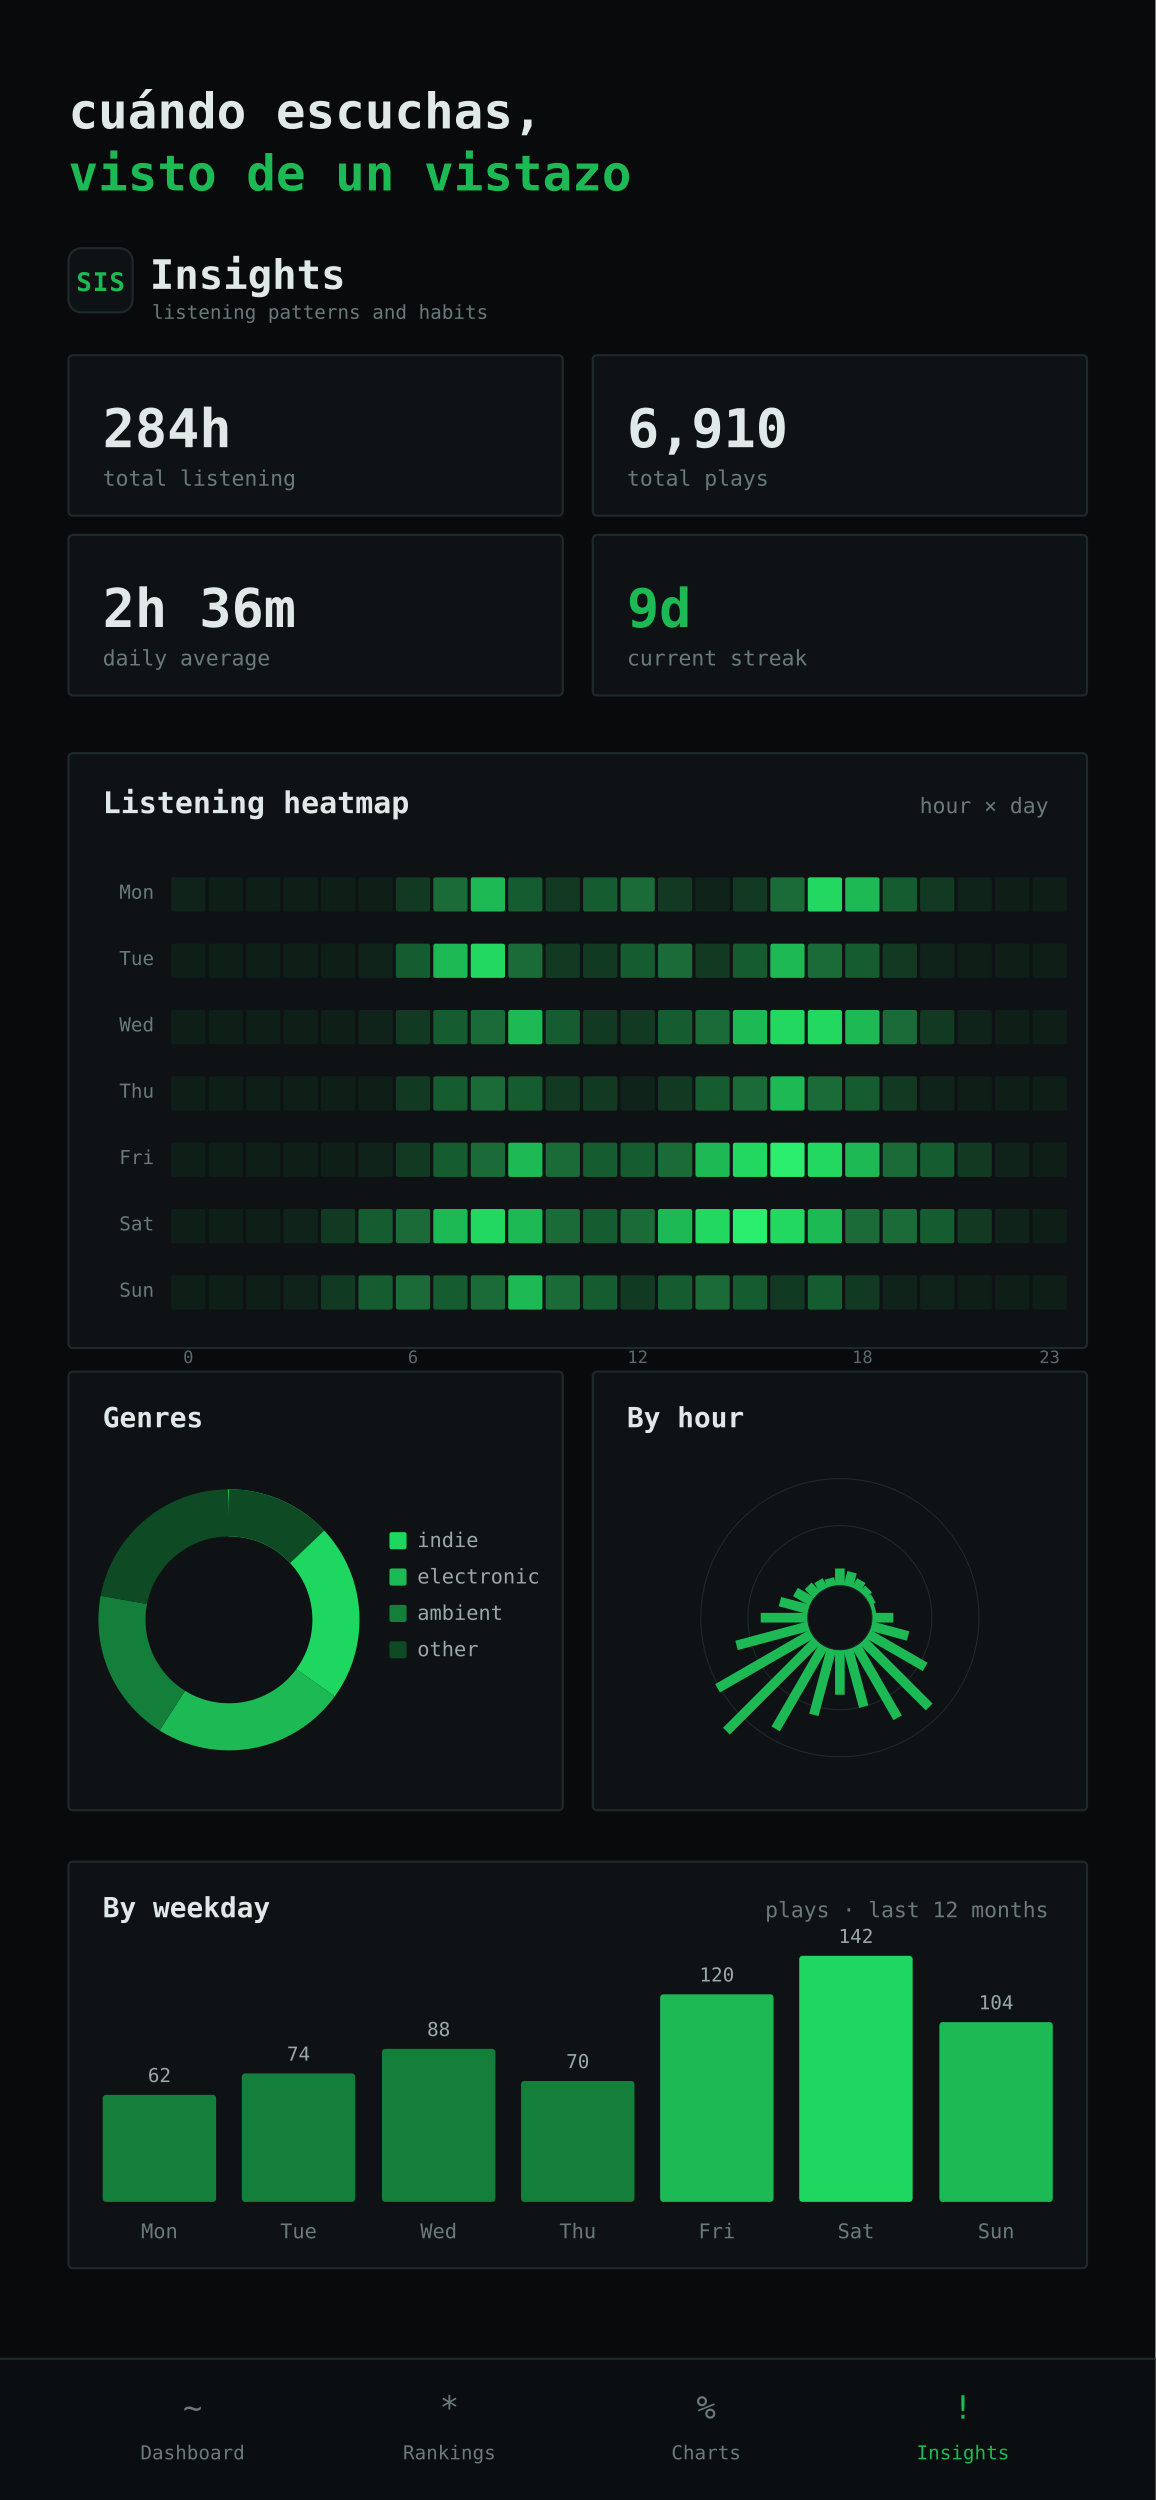
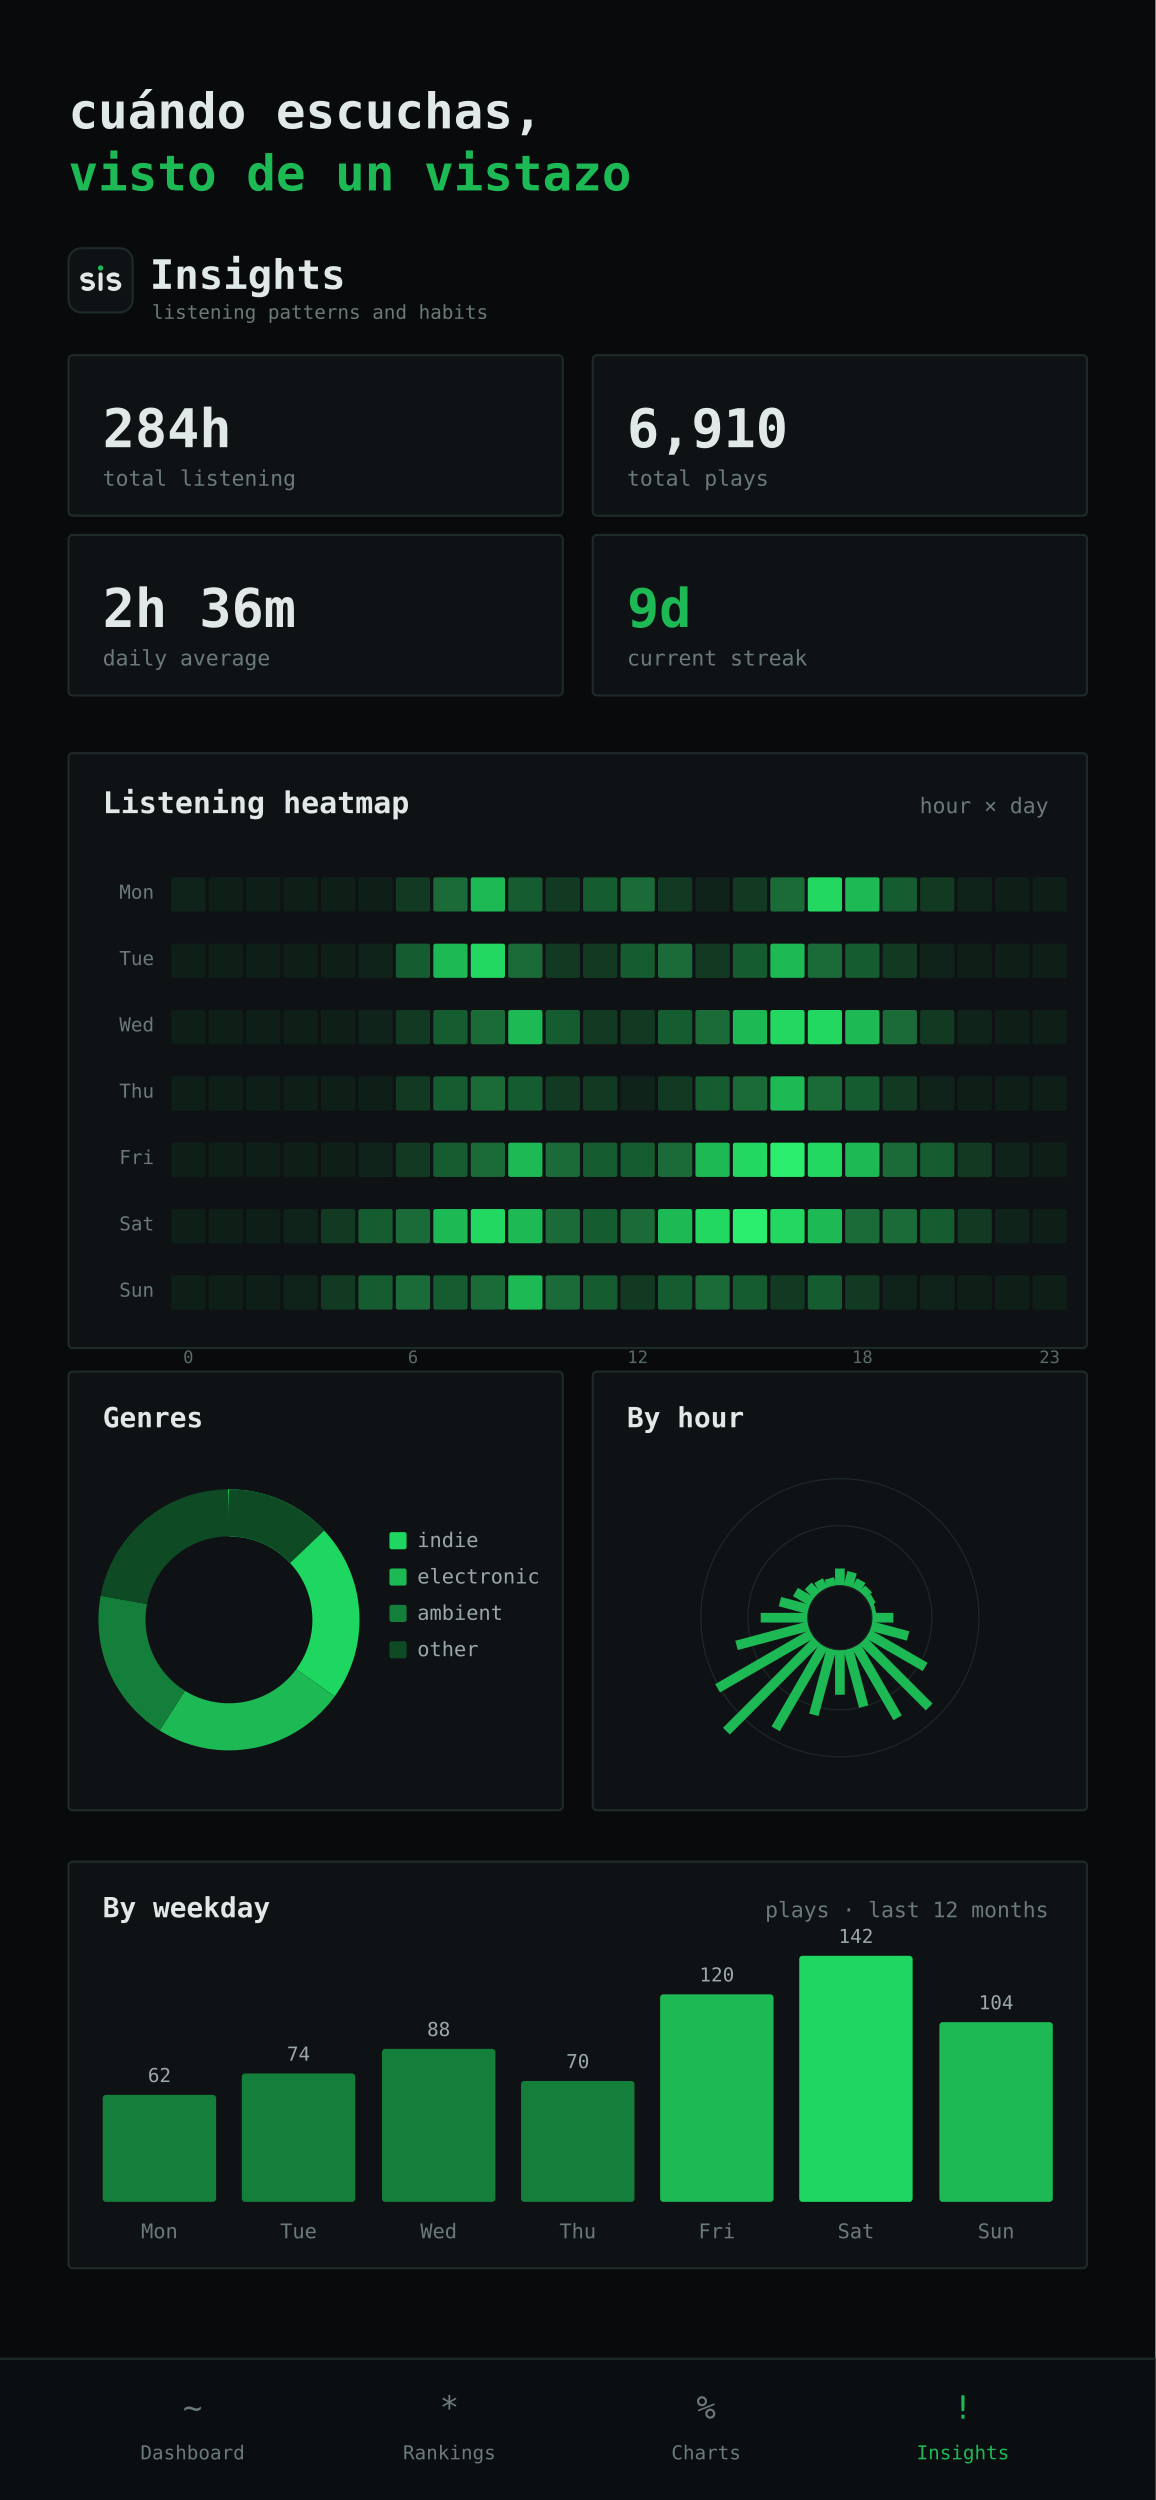
<svg xmlns="http://www.w3.org/2000/svg" width="1284" height="2778" viewBox="0 0 1080 2336.64" font-family="DejaVu Sans Mono, monospace">
  <rect width="1080" height="2336.64" fill="#080a0c" />
  <text x="64" y="120" font-size="46" font-weight="700" fill="#e0e8e8">cuándo escuchas,</text>
  <text x="64" y="178" font-size="46" font-weight="700" fill="#1db954">visto de un vistazo</text>
  <g transform="translate(0,232)">
    <rect x="64" y="0" width="60" height="60" rx="12" fill="#0f1214" stroke="#1e2a2a" stroke-width="2" />
-     <text x="94" y="40" font-size="24" font-weight="700" letter-spacing="1" fill="#1db954" text-anchor="middle">SIS</text>
+     <g transform="translate(74.59 16) scale(0.2641) translate(0 -16.12)">
+       <path d="M40.06 51.43A18.8 12.22 0 1 0 27 72.44A20 13.78 0 1 1 13.11 96.13M73.5 100V48M133.06 51.43A18.8 12.22 0 1 0 120 72.44A20 13.78 0 1 1 106.11 96.13" fill="none" stroke="#e0e8e8" stroke-width="14" stroke-linecap="round" stroke-linejoin="round" />
+       <circle cx="73.5" cy="25.62" r="9.5" fill="#1db954" />
+     </g>
    <text x="140" y="38" font-size="38" font-weight="700" fill="#e0e8e8">Insights</text>
    <text x="142" y="66" font-size="18" fill="#6a7a7a">listening patterns and habits</text>
  </g>
  <g transform="translate(64,332)">
    <g>
      <rect x="0" y="0" width="462" height="150" rx="4" fill="#0f1214" stroke="#1e2a2a" stroke-width="2" />
      <text x="32" y="86" font-size="50" font-weight="700" fill="#e0e8e8">284h</text>
      <text x="32" y="122" font-size="20" fill="#6a7a7a">total listening</text>
    </g>
    <g transform="translate(490,0)">
      <rect x="0" y="0" width="462" height="150" rx="4" fill="#0f1214" stroke="#1e2a2a" stroke-width="2" />
      <text x="32" y="86" font-size="50" font-weight="700" fill="#e0e8e8">6,910</text>
      <text x="32" y="122" font-size="20" fill="#6a7a7a">total plays</text>
    </g>
    <g transform="translate(0,168)">
      <rect x="0" y="0" width="462" height="150" rx="4" fill="#0f1214" stroke="#1e2a2a" stroke-width="2" />
      <text x="32" y="86" font-size="50" font-weight="700" fill="#e0e8e8">2h 36m</text>
      <text x="32" y="122" font-size="20" fill="#6a7a7a">daily average</text>
    </g>
    <g transform="translate(490,168)">
      <rect x="0" y="0" width="462" height="150" rx="4" fill="#0f1214" stroke="#1e2a2a" stroke-width="2" />
      <text x="32" y="86" font-size="50" font-weight="700" fill="#1db954">9d</text>
      <text x="32" y="122" font-size="20" fill="#6a7a7a">current streak</text>
    </g>
  </g>
  <g transform="translate(64,704)">
    <rect width="952" height="556" rx="4" fill="#0f1214" stroke="#1e2a2a" stroke-width="2" />
    <text x="32" y="56" font-size="28" font-weight="700" fill="#e0e8e8">Listening heatmap</text>
    <text x="916" y="56" font-size="20" fill="#6a7a7a" text-anchor="end">hour × day</text>
    <g transform="translate(96,92)">
      <g font-size="18" fill="#6a7a7a" text-anchor="end">
        <text x="-16" y="44">Mon</text>
        <text x="-16" y="106">Tue</text>
        <text x="-16" y="168">Wed</text>
        <text x="-16" y="230">Thu</text>
        <text x="-16" y="292">Fri</text>
        <text x="-16" y="354">Sat</text>
        <text x="-16" y="416">Sun</text>
      </g>
      <g transform="translate(0,24)">
        <rect width="32" height="32" rx="2" fill="#10231a" />
        <rect x="35" width="32" height="32" rx="2" fill="#0e1f17" />
        <rect x="70" width="32" height="32" rx="2" fill="#0e1f17" />
        <rect x="105" width="32" height="32" rx="2" fill="#0e1f17" />
        <rect x="140" width="32" height="32" rx="2" fill="#0e1f17" />
        <rect x="175" width="32" height="32" rx="2" fill="#0e1f17" />
        <rect x="210" width="32" height="32" rx="2" fill="#123a22" />
        <rect x="245" width="32" height="32" rx="2" fill="#1a6b38" />
        <rect x="280" width="32" height="32" rx="2" fill="#1db954" />
        <rect x="315" width="32" height="32" rx="2" fill="#155c30" />
        <rect x="350" width="32" height="32" rx="2" fill="#123a22" />
        <rect x="385" width="32" height="32" rx="2" fill="#155c30" />
        <rect x="420" width="32" height="32" rx="2" fill="#1a6b38" />
        <rect x="455" width="32" height="32" rx="2" fill="#123a22" />
        <rect x="490" width="32" height="32" rx="2" fill="#10231a" />
        <rect x="525" width="32" height="32" rx="2" fill="#123a22" />
        <rect x="560" width="32" height="32" rx="2" fill="#1a6b38" />
        <rect x="595" width="32" height="32" rx="2" fill="#22d860" />
        <rect x="630" width="32" height="32" rx="2" fill="#1db954" />
        <rect x="665" width="32" height="32" rx="2" fill="#155c30" />
        <rect x="700" width="32" height="32" rx="2" fill="#123a22" />
        <rect x="735" width="32" height="32" rx="2" fill="#10231a" />
        <rect x="770" width="32" height="32" rx="2" fill="#0e1f17" />
        <rect x="805" width="32" height="32" rx="2" fill="#0e1f17" />
      </g>
      <g transform="translate(0,86)">
        <rect width="32" height="32" rx="2" fill="#0e1f17" />
        <rect x="35" width="32" height="32" rx="2" fill="#0e1f17" />
        <rect x="70" width="32" height="32" rx="2" fill="#0e1f17" />
        <rect x="105" width="32" height="32" rx="2" fill="#0e1f17" />
        <rect x="140" width="32" height="32" rx="2" fill="#0e1f17" />
        <rect x="175" width="32" height="32" rx="2" fill="#10231a" />
        <rect x="210" width="32" height="32" rx="2" fill="#155c30" />
        <rect x="245" width="32" height="32" rx="2" fill="#1db954" />
        <rect x="280" width="32" height="32" rx="2" fill="#22d860" />
        <rect x="315" width="32" height="32" rx="2" fill="#1a6b38" />
        <rect x="350" width="32" height="32" rx="2" fill="#123a22" />
        <rect x="385" width="32" height="32" rx="2" fill="#123a22" />
        <rect x="420" width="32" height="32" rx="2" fill="#155c30" />
        <rect x="455" width="32" height="32" rx="2" fill="#1a6b38" />
        <rect x="490" width="32" height="32" rx="2" fill="#123a22" />
        <rect x="525" width="32" height="32" rx="2" fill="#155c30" />
        <rect x="560" width="32" height="32" rx="2" fill="#1db954" />
        <rect x="595" width="32" height="32" rx="2" fill="#1a6b38" />
        <rect x="630" width="32" height="32" rx="2" fill="#155c30" />
        <rect x="665" width="32" height="32" rx="2" fill="#123a22" />
        <rect x="700" width="32" height="32" rx="2" fill="#10231a" />
        <rect x="735" width="32" height="32" rx="2" fill="#0e1f17" />
        <rect x="770" width="32" height="32" rx="2" fill="#0e1f17" />
        <rect x="805" width="32" height="32" rx="2" fill="#0e1f17" />
      </g>
      <g transform="translate(0,148)">
        <rect width="32" height="32" rx="2" fill="#0e1f17" />
        <rect x="35" width="32" height="32" rx="2" fill="#0e1f17" />
        <rect x="70" width="32" height="32" rx="2" fill="#0e1f17" />
        <rect x="105" width="32" height="32" rx="2" fill="#0e1f17" />
        <rect x="140" width="32" height="32" rx="2" fill="#0e1f17" />
        <rect x="175" width="32" height="32" rx="2" fill="#10231a" />
        <rect x="210" width="32" height="32" rx="2" fill="#123a22" />
        <rect x="245" width="32" height="32" rx="2" fill="#155c30" />
        <rect x="280" width="32" height="32" rx="2" fill="#1a6b38" />
        <rect x="315" width="32" height="32" rx="2" fill="#1db954" />
        <rect x="350" width="32" height="32" rx="2" fill="#155c30" />
        <rect x="385" width="32" height="32" rx="2" fill="#123a22" />
        <rect x="420" width="32" height="32" rx="2" fill="#123a22" />
        <rect x="455" width="32" height="32" rx="2" fill="#155c30" />
        <rect x="490" width="32" height="32" rx="2" fill="#1a6b38" />
        <rect x="525" width="32" height="32" rx="2" fill="#1db954" />
        <rect x="560" width="32" height="32" rx="2" fill="#22d860" />
        <rect x="595" width="32" height="32" rx="2" fill="#22d860" />
        <rect x="630" width="32" height="32" rx="2" fill="#1db954" />
        <rect x="665" width="32" height="32" rx="2" fill="#1a6b38" />
        <rect x="700" width="32" height="32" rx="2" fill="#123a22" />
        <rect x="735" width="32" height="32" rx="2" fill="#10231a" />
        <rect x="770" width="32" height="32" rx="2" fill="#0e1f17" />
        <rect x="805" width="32" height="32" rx="2" fill="#0e1f17" />
      </g>
      <g transform="translate(0,210)">
        <rect width="32" height="32" rx="2" fill="#0e1f17" />
        <rect x="35" width="32" height="32" rx="2" fill="#0e1f17" />
        <rect x="70" width="32" height="32" rx="2" fill="#0e1f17" />
        <rect x="105" width="32" height="32" rx="2" fill="#0e1f17" />
        <rect x="140" width="32" height="32" rx="2" fill="#0e1f17" />
        <rect x="175" width="32" height="32" rx="2" fill="#0e1f17" />
        <rect x="210" width="32" height="32" rx="2" fill="#123a22" />
        <rect x="245" width="32" height="32" rx="2" fill="#155c30" />
        <rect x="280" width="32" height="32" rx="2" fill="#1a6b38" />
        <rect x="315" width="32" height="32" rx="2" fill="#155c30" />
        <rect x="350" width="32" height="32" rx="2" fill="#123a22" />
        <rect x="385" width="32" height="32" rx="2" fill="#123a22" />
        <rect x="420" width="32" height="32" rx="2" fill="#10231a" />
        <rect x="455" width="32" height="32" rx="2" fill="#123a22" />
        <rect x="490" width="32" height="32" rx="2" fill="#155c30" />
        <rect x="525" width="32" height="32" rx="2" fill="#1a6b38" />
        <rect x="560" width="32" height="32" rx="2" fill="#1db954" />
        <rect x="595" width="32" height="32" rx="2" fill="#1a6b38" />
        <rect x="630" width="32" height="32" rx="2" fill="#155c30" />
        <rect x="665" width="32" height="32" rx="2" fill="#123a22" />
        <rect x="700" width="32" height="32" rx="2" fill="#10231a" />
        <rect x="735" width="32" height="32" rx="2" fill="#0e1f17" />
        <rect x="770" width="32" height="32" rx="2" fill="#0e1f17" />
        <rect x="805" width="32" height="32" rx="2" fill="#0e1f17" />
      </g>
      <g transform="translate(0,272)">
        <rect width="32" height="32" rx="2" fill="#0e1f17" />
        <rect x="35" width="32" height="32" rx="2" fill="#0e1f17" />
        <rect x="70" width="32" height="32" rx="2" fill="#0e1f17" />
        <rect x="105" width="32" height="32" rx="2" fill="#0e1f17" />
        <rect x="140" width="32" height="32" rx="2" fill="#0e1f17" />
        <rect x="175" width="32" height="32" rx="2" fill="#10231a" />
        <rect x="210" width="32" height="32" rx="2" fill="#123a22" />
        <rect x="245" width="32" height="32" rx="2" fill="#155c30" />
        <rect x="280" width="32" height="32" rx="2" fill="#1a6b38" />
        <rect x="315" width="32" height="32" rx="2" fill="#1db954" />
        <rect x="350" width="32" height="32" rx="2" fill="#1a6b38" />
        <rect x="385" width="32" height="32" rx="2" fill="#155c30" />
        <rect x="420" width="32" height="32" rx="2" fill="#155c30" />
        <rect x="455" width="32" height="32" rx="2" fill="#1a6b38" />
        <rect x="490" width="32" height="32" rx="2" fill="#1db954" />
        <rect x="525" width="32" height="32" rx="2" fill="#22d860" />
        <rect x="560" width="32" height="32" rx="2" fill="#2cee6e" />
        <rect x="595" width="32" height="32" rx="2" fill="#22d860" />
        <rect x="630" width="32" height="32" rx="2" fill="#1db954" />
        <rect x="665" width="32" height="32" rx="2" fill="#1a6b38" />
        <rect x="700" width="32" height="32" rx="2" fill="#155c30" />
        <rect x="735" width="32" height="32" rx="2" fill="#123a22" />
        <rect x="770" width="32" height="32" rx="2" fill="#10231a" />
        <rect x="805" width="32" height="32" rx="2" fill="#0e1f17" />
      </g>
      <g transform="translate(0,334)">
        <rect width="32" height="32" rx="2" fill="#0e1f17" />
        <rect x="35" width="32" height="32" rx="2" fill="#0e1f17" />
        <rect x="70" width="32" height="32" rx="2" fill="#0e1f17" />
        <rect x="105" width="32" height="32" rx="2" fill="#10231a" />
        <rect x="140" width="32" height="32" rx="2" fill="#123a22" />
        <rect x="175" width="32" height="32" rx="2" fill="#155c30" />
        <rect x="210" width="32" height="32" rx="2" fill="#1a6b38" />
        <rect x="245" width="32" height="32" rx="2" fill="#1db954" />
        <rect x="280" width="32" height="32" rx="2" fill="#22d860" />
        <rect x="315" width="32" height="32" rx="2" fill="#1db954" />
        <rect x="350" width="32" height="32" rx="2" fill="#1a6b38" />
        <rect x="385" width="32" height="32" rx="2" fill="#155c30" />
        <rect x="420" width="32" height="32" rx="2" fill="#1a6b38" />
        <rect x="455" width="32" height="32" rx="2" fill="#1db954" />
        <rect x="490" width="32" height="32" rx="2" fill="#22d860" />
        <rect x="525" width="32" height="32" rx="2" fill="#2cee6e" />
        <rect x="560" width="32" height="32" rx="2" fill="#22d860" />
        <rect x="595" width="32" height="32" rx="2" fill="#1db954" />
        <rect x="630" width="32" height="32" rx="2" fill="#1a6b38" />
        <rect x="665" width="32" height="32" rx="2" fill="#1a6b38" />
        <rect x="700" width="32" height="32" rx="2" fill="#155c30" />
        <rect x="735" width="32" height="32" rx="2" fill="#123a22" />
        <rect x="770" width="32" height="32" rx="2" fill="#10231a" />
        <rect x="805" width="32" height="32" rx="2" fill="#0e1f17" />
      </g>
      <g transform="translate(0,396)">
        <rect width="32" height="32" rx="2" fill="#0e1f17" />
        <rect x="35" width="32" height="32" rx="2" fill="#0e1f17" />
        <rect x="70" width="32" height="32" rx="2" fill="#0e1f17" />
        <rect x="105" width="32" height="32" rx="2" fill="#10231a" />
        <rect x="140" width="32" height="32" rx="2" fill="#123a22" />
        <rect x="175" width="32" height="32" rx="2" fill="#155c30" />
        <rect x="210" width="32" height="32" rx="2" fill="#1a6b38" />
        <rect x="245" width="32" height="32" rx="2" fill="#155c30" />
        <rect x="280" width="32" height="32" rx="2" fill="#1a6b38" />
        <rect x="315" width="32" height="32" rx="2" fill="#1db954" />
        <rect x="350" width="32" height="32" rx="2" fill="#1a6b38" />
        <rect x="385" width="32" height="32" rx="2" fill="#155c30" />
        <rect x="420" width="32" height="32" rx="2" fill="#123a22" />
        <rect x="455" width="32" height="32" rx="2" fill="#155c30" />
        <rect x="490" width="32" height="32" rx="2" fill="#1a6b38" />
        <rect x="525" width="32" height="32" rx="2" fill="#155c30" />
        <rect x="560" width="32" height="32" rx="2" fill="#123a22" />
        <rect x="595" width="32" height="32" rx="2" fill="#155c30" />
        <rect x="630" width="32" height="32" rx="2" fill="#123a22" />
        <rect x="665" width="32" height="32" rx="2" fill="#10231a" />
        <rect x="700" width="32" height="32" rx="2" fill="#10231a" />
        <rect x="735" width="32" height="32" rx="2" fill="#0e1f17" />
        <rect x="770" width="32" height="32" rx="2" fill="#0e1f17" />
        <rect x="805" width="32" height="32" rx="2" fill="#0e1f17" />
      </g>
      <g font-size="16" fill="#5a6a6a" text-anchor="middle">
        <text x="16" y="478">0</text>
        <text x="226" y="478">6</text>
        <text x="436" y="478">12</text>
        <text x="646" y="478">18</text>
        <text x="821" y="478">23</text>
      </g>
    </g>
  </g>
  <g transform="translate(64,1282)">
    <rect width="462" height="410" rx="4" fill="#0f1214" stroke="#1e2a2a" stroke-width="2" />
    <text x="32" y="52" font-size="26" font-weight="700" fill="#e0e8e8">Genres</text>
    <g transform="translate(150,232)">
      <circle r="100" fill="none" stroke="#1ed760" stroke-width="44" stroke-dasharray="220 408" transform="rotate(-90)" />
      <circle r="100" fill="none" stroke="#1db954" stroke-width="44" stroke-dasharray="150 408" stroke-dashoffset="-220" transform="rotate(-90)" />
      <circle r="100" fill="none" stroke="#147f3b" stroke-width="44" stroke-dasharray="120 408" stroke-dashoffset="-370" transform="rotate(-90)" />
      <circle r="100" fill="none" stroke="#0e4a24" stroke-width="44" stroke-dasharray="138 408" stroke-dashoffset="-490" transform="rotate(-90)" />
    </g>
    <g font-size="19" transform="translate(300,150)">
      <rect x="0" y="0" width="16" height="16" rx="2" fill="#1ed760" />
      <text x="26" y="14" fill="#9aa8a8">indie</text>
      <rect x="0" y="34" width="16" height="16" rx="2" fill="#1db954" />
      <text x="26" y="48" fill="#9aa8a8">electronic</text>
      <rect x="0" y="68" width="16" height="16" rx="2" fill="#147f3b" />
      <text x="26" y="82" fill="#9aa8a8">ambient</text>
      <rect x="0" y="102" width="16" height="16" rx="2" fill="#0e4a24" />
      <text x="26" y="116" fill="#9aa8a8">other</text>
    </g>
    <g transform="translate(490,0)">
      <rect width="462" height="410" rx="4" fill="#0f1214" stroke="#1e2a2a" stroke-width="2" />
      <text x="32" y="52" font-size="26" font-weight="700" fill="#e0e8e8">By hour</text>
      <g transform="translate(231,230)">
        <circle r="130" fill="none" stroke="#1e2a2a" stroke-width="1" />
        <circle r="86" fill="none" stroke="#1e2a2a" stroke-width="1" />
        <g stroke="#1db954" stroke-width="9">
          <line x1="0" y1="-30" x2="0" y2="-46" transform="rotate(0)" />
          <line x1="0" y1="-30" x2="0" y2="-44" transform="rotate(15)" />
          <line x1="0" y1="-30" x2="0" y2="-40" transform="rotate(30)" />
          <line x1="0" y1="-30" x2="0" y2="-38" transform="rotate(45)" />
          <line x1="0" y1="-30" x2="0" y2="-36" transform="rotate(60)" />
          <line x1="0" y1="-30" x2="0" y2="-34" transform="rotate(75)" />
          <line x1="0" y1="-30" x2="0" y2="-50" transform="rotate(90)" />
          <line x1="0" y1="-30" x2="0" y2="-66" transform="rotate(105)" />
          <line x1="0" y1="-30" x2="0" y2="-92" transform="rotate(120)" />
          <line x1="0" y1="-30" x2="0" y2="-118" transform="rotate(135)" />
          <line x1="0" y1="-30" x2="0" y2="-108" transform="rotate(150)" />
          <line x1="0" y1="-30" x2="0" y2="-86" transform="rotate(165)" />
          <line x1="0" y1="-30" x2="0" y2="-72" transform="rotate(180)" />
          <line x1="0" y1="-30" x2="0" y2="-94" transform="rotate(195)" />
          <line x1="0" y1="-30" x2="0" y2="-120" transform="rotate(210)" />
          <line x1="0" y1="-30" x2="0" y2="-150" transform="rotate(225)" />
          <line x1="0" y1="-30" x2="0" y2="-132" transform="rotate(240)" />
          <line x1="0" y1="-30" x2="0" y2="-100" transform="rotate(255)" />
          <line x1="0" y1="-30" x2="0" y2="-74" transform="rotate(270)" />
          <line x1="0" y1="-30" x2="0" y2="-58" transform="rotate(285)" />
          <line x1="0" y1="-30" x2="0" y2="-48" transform="rotate(300)" />
          <line x1="0" y1="-30" x2="0" y2="-42" transform="rotate(315)" />
          <line x1="0" y1="-30" x2="0" y2="-40" transform="rotate(330)" />
          <line x1="0" y1="-30" x2="0" y2="-38" transform="rotate(345)" />
        </g>
        <circle r="30" fill="#0f1214" stroke="#1e2a2a" stroke-width="1" />
      </g>
    </g>
  </g>
  <g transform="translate(64,1740)">
    <rect width="952" height="380" rx="4" fill="#0f1214" stroke="#1e2a2a" stroke-width="2" />
    <text x="32" y="52" font-size="26" font-weight="700" fill="#e0e8e8">By weekday</text>
    <text x="916" y="52" font-size="20" fill="#6a7a7a" text-anchor="end">plays · last 12 months</text>
    <rect x="32" y="218" width="106" height="100" rx="3" fill="#147f3b" />
    <text x="85" y="352" font-size="19" fill="#6a7a7a" text-anchor="middle">Mon</text>
    <text x="85" y="206" font-size="18" fill="#9aa8a8" text-anchor="middle">62</text>
    <rect x="162" y="198" width="106" height="120" rx="3" fill="#147f3b" />
    <text x="215" y="352" font-size="19" fill="#6a7a7a" text-anchor="middle">Tue</text>
    <text x="215" y="186" font-size="18" fill="#9aa8a8" text-anchor="middle">74</text>
    <rect x="293" y="175" width="106" height="143" rx="3" fill="#147f3b" />
    <text x="346" y="352" font-size="19" fill="#6a7a7a" text-anchor="middle">Wed</text>
    <text x="346" y="163" font-size="18" fill="#9aa8a8" text-anchor="middle">88</text>
    <rect x="423" y="205" width="106" height="113" rx="3" fill="#147f3b" />
    <text x="476" y="352" font-size="19" fill="#6a7a7a" text-anchor="middle">Thu</text>
    <text x="476" y="193" font-size="18" fill="#9aa8a8" text-anchor="middle">70</text>
    <rect x="553" y="124" width="106" height="194" rx="3" fill="#1db954" />
    <text x="606" y="352" font-size="19" fill="#6a7a7a" text-anchor="middle">Fri</text>
    <text x="606" y="112" font-size="18" fill="#9aa8a8" text-anchor="middle">120</text>
    <rect x="683" y="88" width="106" height="230" rx="3" fill="#1ed760" />
    <text x="736" y="352" font-size="19" fill="#6a7a7a" text-anchor="middle">Sat</text>
    <text x="736" y="76" font-size="18" fill="#9aa8a8" text-anchor="middle">142</text>
    <rect x="814" y="150" width="106" height="168" rx="3" fill="#1db954" />
    <text x="867" y="352" font-size="19" fill="#6a7a7a" text-anchor="middle">Sun</text>
    <text x="867" y="138" font-size="18" fill="#9aa8a8" text-anchor="middle">104</text>
  </g>
  <g transform="translate(0,2204.64)">
    <rect x="0" y="0" width="1080" height="132" fill="#0b0e10" />
    <line x1="0" y1="0" x2="1080" y2="0" stroke="#1e2a2a" stroke-width="2" />
    <g text-anchor="middle">
      <text x="180" y="56" font-size="30" fill="#6a7a7a">~</text>
      <text x="180" y="94" font-size="18" fill="#6a7a7a">Dashboard</text>
      <text x="420" y="56" font-size="30" fill="#6a7a7a">*</text>
      <text x="420" y="94" font-size="18" fill="#6a7a7a">Rankings</text>
      <text x="660" y="56" font-size="30" fill="#6a7a7a">%</text>
      <text x="660" y="94" font-size="18" fill="#6a7a7a">Charts</text>
      <text x="900" y="56" font-size="30" fill="#1db954">!</text>
      <text x="900" y="94" font-size="18" fill="#1db954">Insights</text>
    </g>
  </g>
</svg>
